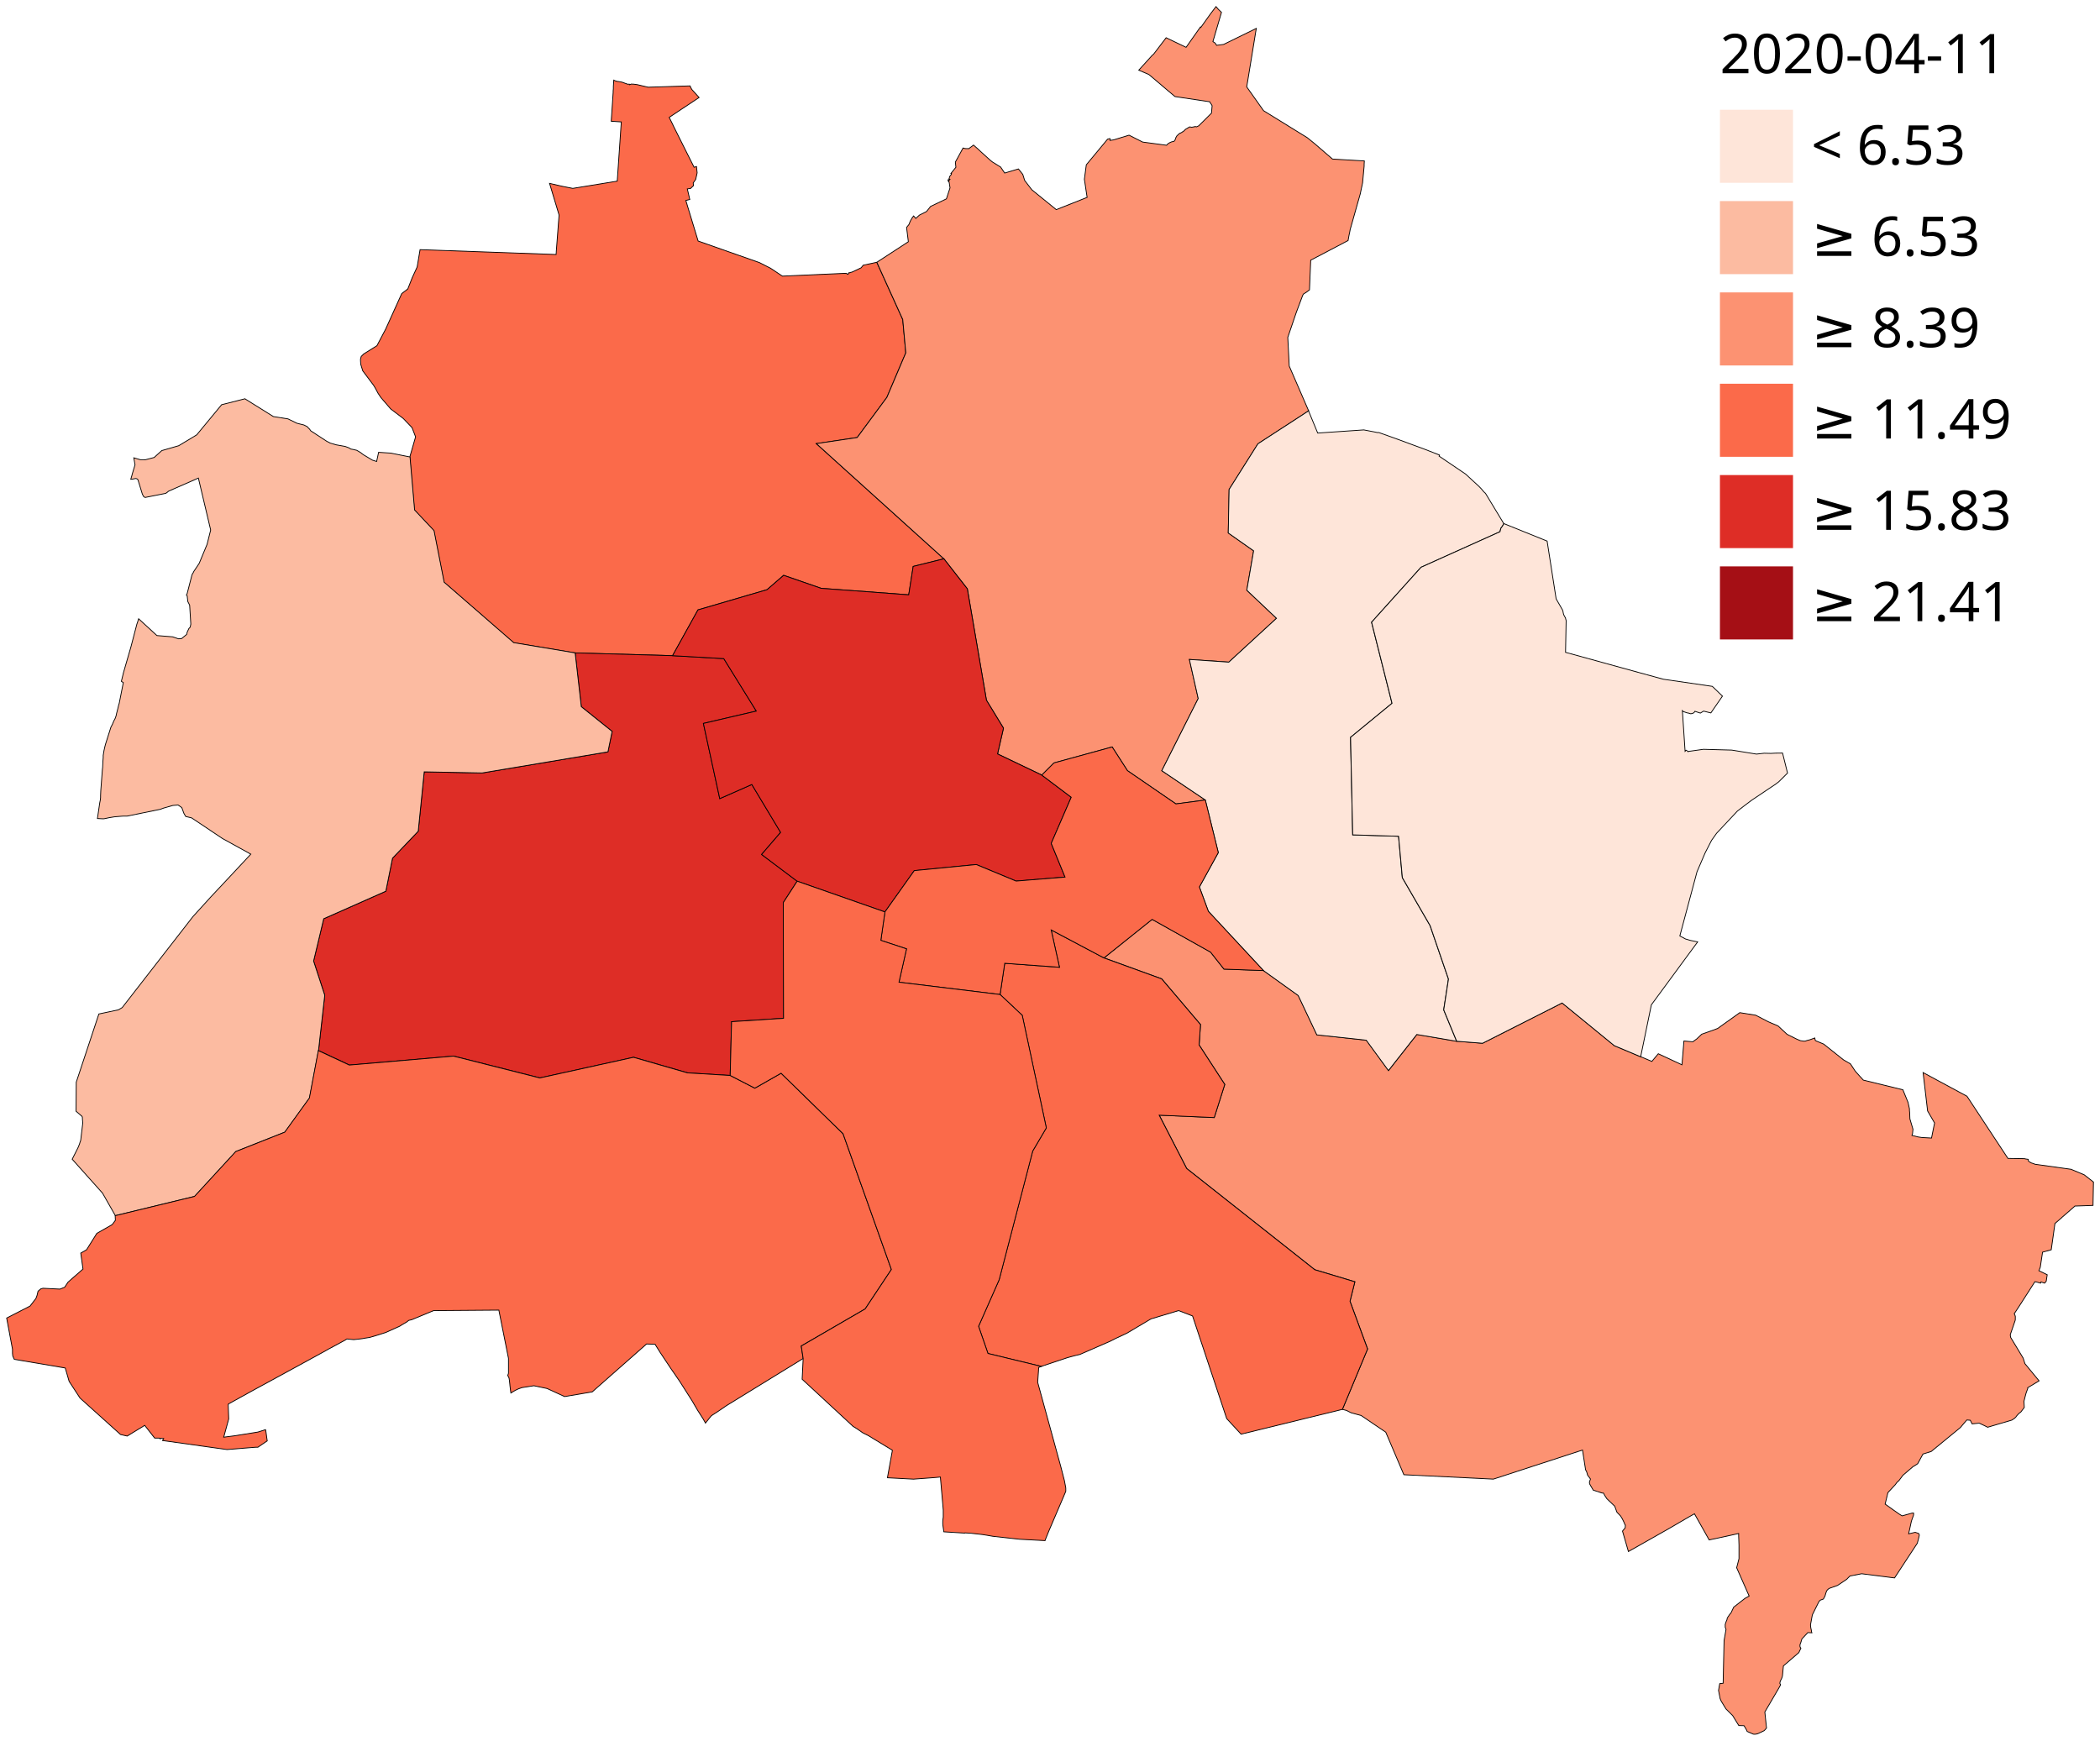
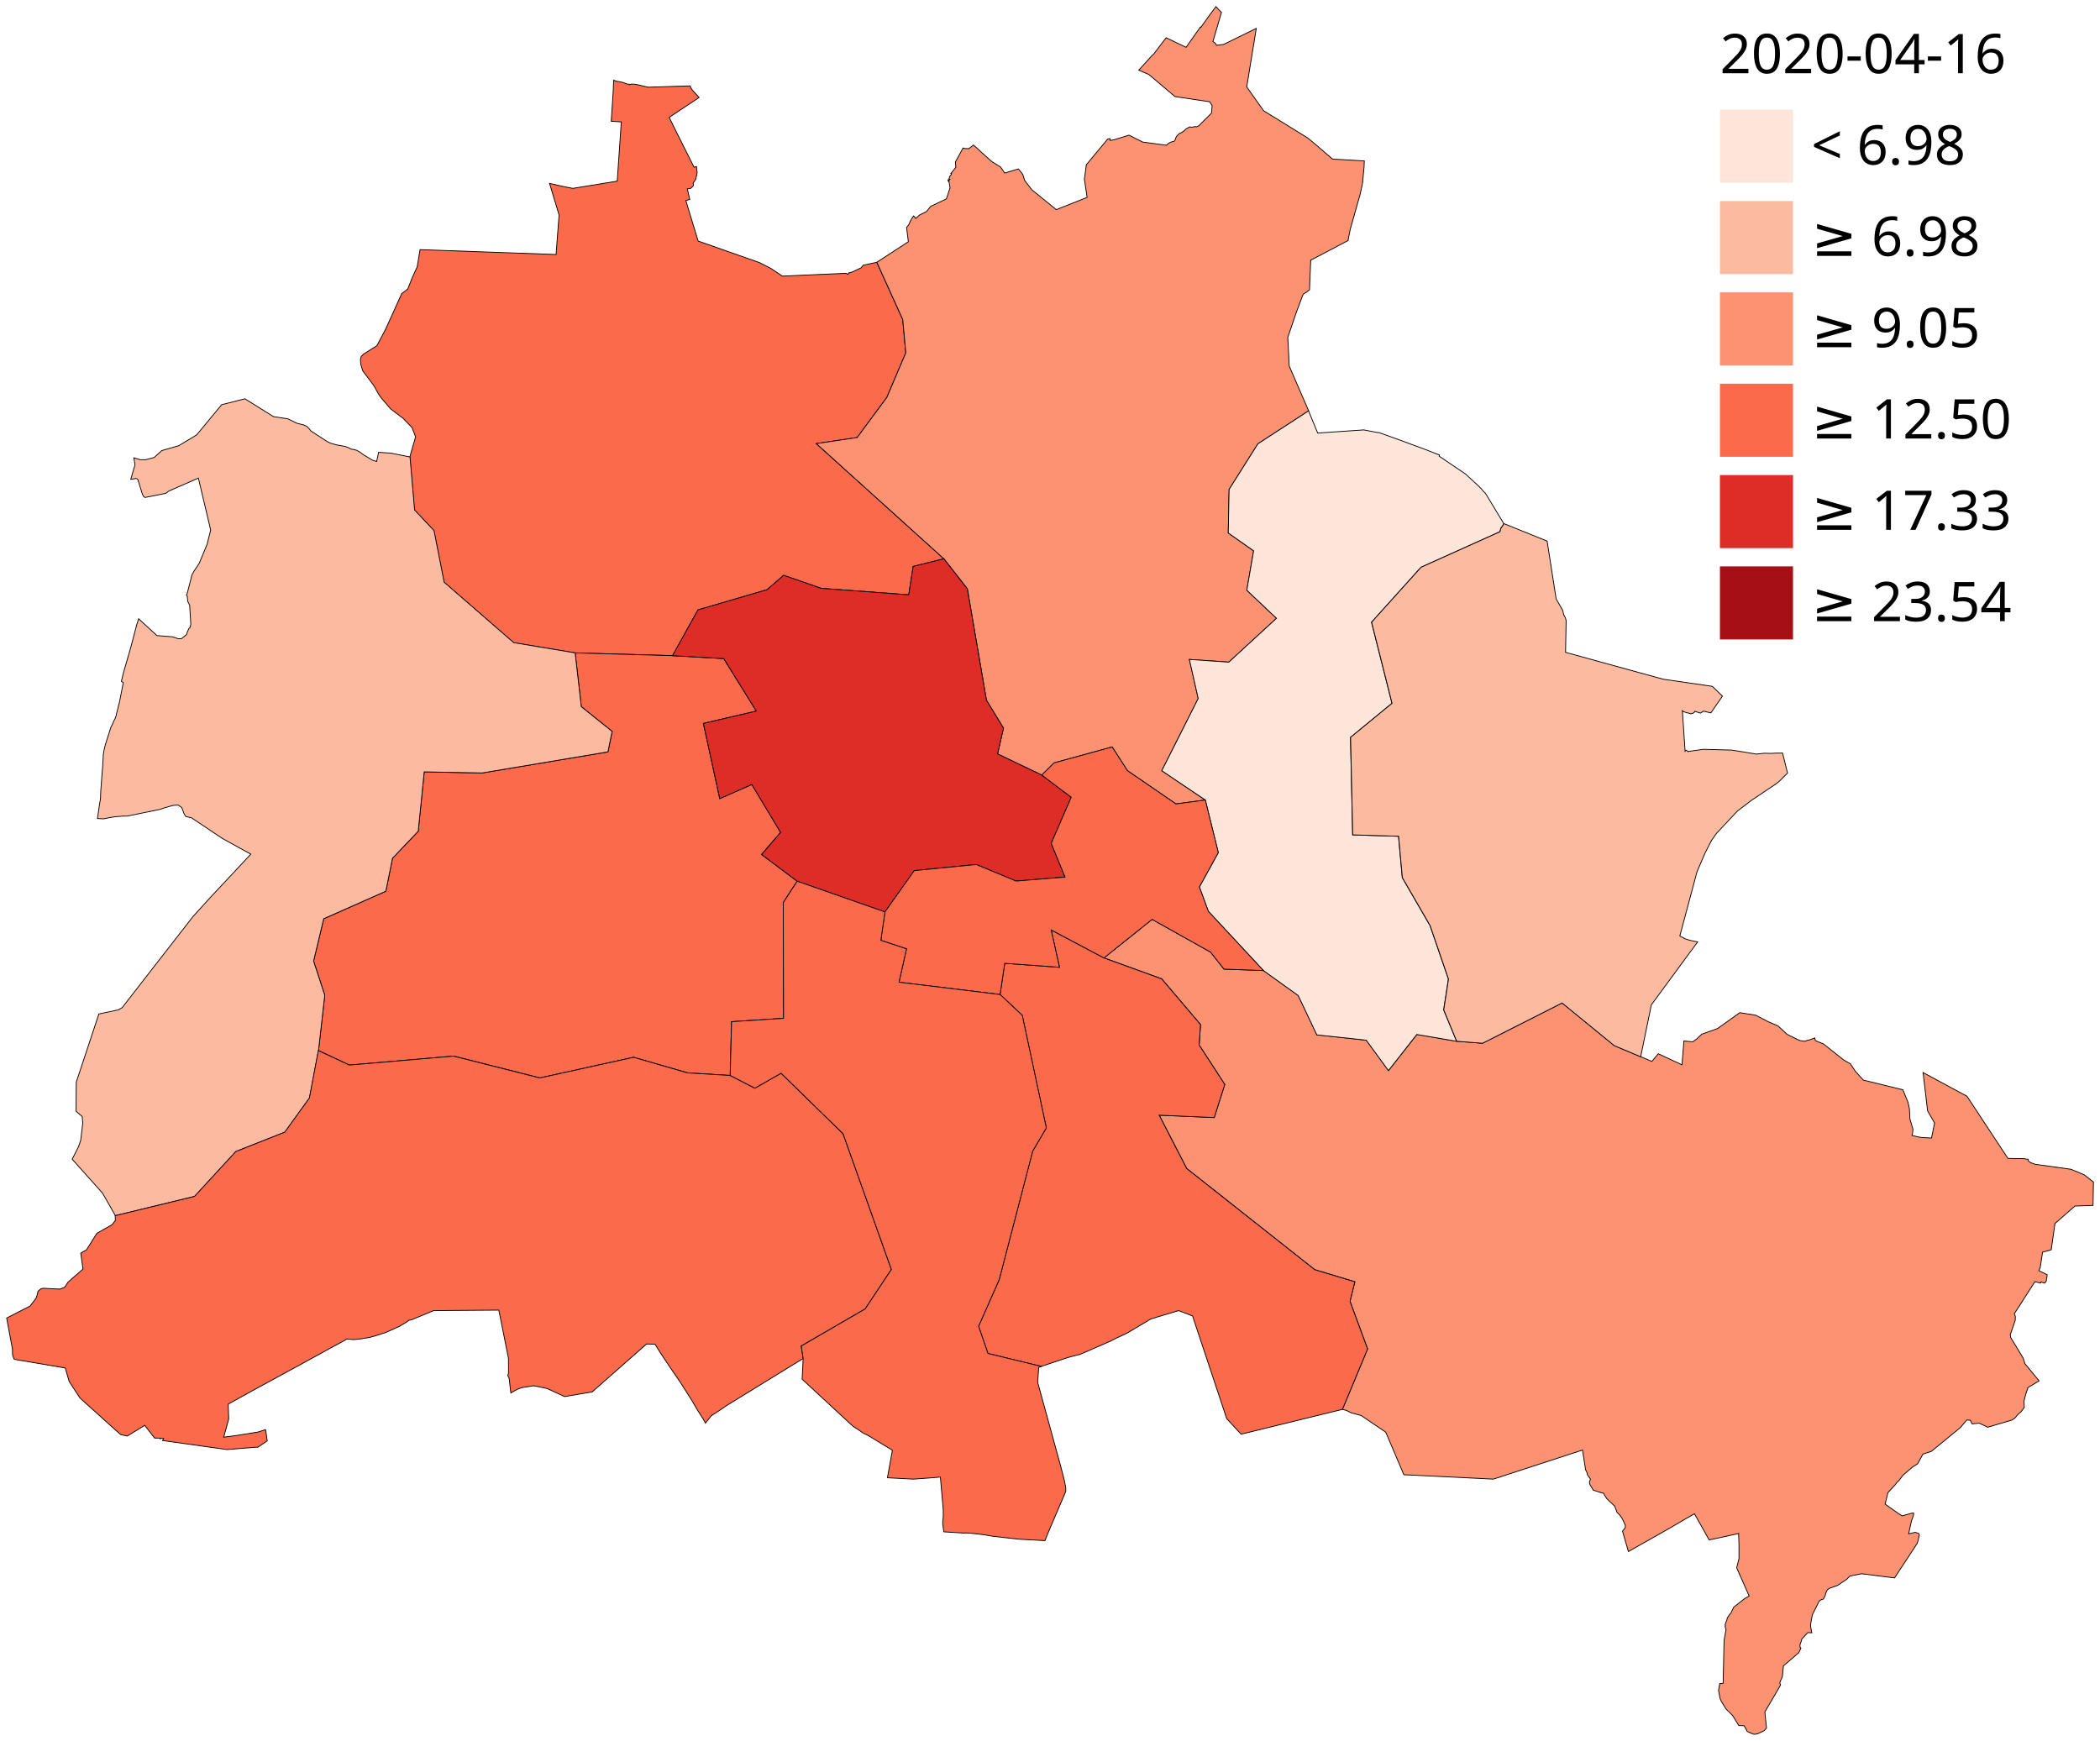
<svg xmlns="http://www.w3.org/2000/svg" id="svg444" height="1081" width="1303.757" version="1.1">
  <g transform="matrix(1.13416 0 0 1.13416 1045.116 -805.149)" id="g1003">
    <g id="g979">
      <path id="path2" d="m 20,820 h 40 v 40 H 20 Z" fill="#fcbba1" />
      <path id="path4" d="m 20,870 h 40 v 40 H 20 Z" fill="#fc9272" />
      <path id="path6" d="m 20,920 h 40 v 40 H 20 Z" fill="#fb6a4a" />
      <path id="path8" d="m 20,970 h 40 v 40 H 20 Z" fill="#de2d26" />
      <path id="path10" d="m 20,770 h 40 v 40 H 20 Z" fill="#fee5d9" />
      <path id="path12" d="m 20,1020 h 40 v 40 H 20 Z" fill="#a50f15" />
    </g>
    <g font-size="30" id="g971" font-family="Verdana" fill="#000">
      <text xml:space="preserve" x="70" y="1050" id="text907">
-         <tspan id="tspan905" x="70" y="1050">≥ 21.41</tspan>
+         <tspan id="tspan905" x="70" y="1050">≥ 23.54</tspan>
      </text>
      <text id="text921" y="1000" x="70" xml:space="preserve">
-         <tspan y="1000" x="70" id="tspan919">≥ 15.83</tspan>
+         <tspan y="1000" x="70" id="tspan919">≥ 17.33</tspan>
      </text>
      <text xml:space="preserve" x="70" y="950" id="text925">
-         <tspan id="tspan923" x="70" y="950">≥ 11.49</tspan>
+         <tspan id="tspan923" x="70" y="950">≥ 12.50</tspan>
      </text>
      <text id="text929" y="900" x="70" xml:space="preserve">
-         <tspan y="900" x="70" id="tspan927">≥ 8.39</tspan>
+         <tspan y="900" x="70" id="tspan927">≥ 9.05</tspan>
      </text>
      <text xml:space="preserve" x="70" y="850" id="text933">
-         <tspan id="tspan931" x="70" y="850">≥ 6.53</tspan>
+         <tspan id="tspan931" x="70" y="850">≥ 6.98</tspan>
      </text>
      <text id="text937" y="800" x="70" xml:space="preserve">
-         <tspan y="800" x="70" id="tspan935">&lt; 6.53</tspan>
+         <tspan y="800" x="70" id="tspan935">&lt; 6.98</tspan>
      </text>
      <text xml:space="preserve" x="20" y="750" id="text941">
-         <tspan id="tspan939" x="20" y="750">2020-04-11</tspan>
+         <tspan id="tspan939" x="20" y="750">2020-04-16</tspan>
      </text>
    </g>
  </g>
  <g transform="translate(-14011.847 -7848.19) scale(12.36753)" id="g1269" stroke="#000" stroke-width=".04">
    <path style="fill:#fb6a4a" d="m 1176.969,647.749 1.301,2.872 0.154,1.675 -0.95,2.236 -1.49,2.016 -2.052,0.306 6.404,5.783 -1.539,0.381 -0.225,1.427 -4.399,-0.327 -1.879,-0.652 -0.833,0.721 -3.468,1.015 -1.276,2.299 -4.891,-0.139 -3.096,-0.513 -3.491,-3.034 -0.509,-2.591 -0.975,-1.035 -0.23,-2.663 0.291,-1.012 -0.178,-0.463 -0.438,-0.457 -0.603,-0.458 -0.029,-0.022 -0.487,-0.565 -0.144,-0.214 -0.145,-0.27 -0.083,-0.138 -0.546,-0.73 -0.098,-0.321 -0.013,-0.172 v -0.101 l 0.036,-0.128 0.124,-0.123 0.664,-0.416 0.203,-0.386 0.228,-0.432 0.029,-0.063 0.785,-1.735 0.304,-0.232 0.222,-0.564 0.248,-0.54 0.146,-0.87 6.827,0.244 0.01,-0.116 v -0.03 l 0.029,-0.376 0.049,-0.634 0.063,-0.826 -0.478,-1.589 0.641,0.147 0.045,0.009 0.48,0.095 2.232,-0.363 0.204,-2.974 -0.505,-0.033 0.037,-0.571 0.01,-0.133 0.039,-0.6 0.01,-0.143 v -0.017 -0.056 l 0.01,-0.114 v -0.037 -0.075 l 0.021,-0.32 0.085,0.04 0.089,0.025 0.069,0.006 0.04,0.007 0.01,0.002 0.127,0.025 0.09,0.033 0.011,0.004 0.075,0.028 0.01,0.002 0.091,0.034 0.033,-0.001 0.01,-3e-4 0.039,-0.002 0.013,0.03 0.01,-0.003 0.073,-0.031 0.12,0.005 0.182,0.024 0.549,0.129 2.105,-0.066 0.038,0.089 0.049,0.09 0.365,0.404 -1.501,0.998 0.134,0.268 0.055,0.11 v 0.008 l 0.525,1.051 0.33,0.656 0.013,0.027 0.031,0.06 0.127,0.253 0.036,0.071 0.032,-0.009 0.055,-0.015 0.033,-0.011 0.033,0.316 -0.073,0.328 -0.124,0.177 0.012,0.138 -0.146,0.141 -0.042,0.005 -0.023,0.003 -0.098,0.013 0.124,0.532 -0.2,0.05 0.01,0.026 0.03,0.102 0.01,0.025 0.019,0.073 0.55,1.81 3.076,1.082 0.556,0.282 0.271,0.18 0.315,0.21 0.013,0.008 3.204,-0.142 0.069,0.052 0.029,-0.009 0.01,-0.042 0.031,-0.028 v -0.003 l 0.014,-0.003 0.01,0.004 0.01,0.007 0.047,-0.025 0.06,-0.01 0.467,-0.219 0.106,-0.131 z" />
-     <path style="fill:#de2d26" d="m 1172.97,678.823 -0.697,1.076 0.014,5.808 -2.609,0.17 -0.07,2.7 -2.135,-0.131 -2.71,-0.782 -4.702,1.037 -4.331,-1.096 -5.233,0.449 -1.555,-0.727 0.313,-2.776 -0.56,-1.718 0.509,-2.125 3.118,-1.382 0.335,-1.658 1.291,-1.353 0.301,-2.982 2.906,0.056 6.316,-1.059 0.211,-1.027 -1.548,-1.241 -0.309,-2.701 4.891,0.139 2.572,0.147 1.633,2.634 -2.656,0.62 0.821,3.776 1.61,-0.71 1.445,2.406 -0.955,1.108 z" />
+     <path style="fill:#fb6a4a" d="m 1172.97,678.823 -0.697,1.076 0.014,5.808 -2.609,0.17 -0.07,2.7 -2.135,-0.131 -2.71,-0.782 -4.702,1.037 -4.331,-1.096 -5.233,0.449 -1.555,-0.727 0.313,-2.776 -0.56,-1.718 0.509,-2.125 3.118,-1.382 0.335,-1.658 1.291,-1.353 0.301,-2.982 2.906,0.056 6.316,-1.059 0.211,-1.027 -1.548,-1.241 -0.309,-2.701 4.891,0.139 2.572,0.147 1.633,2.634 -2.656,0.62 0.821,3.776 1.61,-0.71 1.445,2.406 -0.955,1.108 z" />
    <path style="fill:#fc9272" d="m 1200.342,705.342 1.264,-3.034 -0.882,-2.395 0.244,-0.979 -2.014,-0.606 -6.429,-5.081 -1.38,-2.678 2.764,0.121 0.528,-1.664 -1.287,-1.981 0.07,-1.024 -1.95,-2.295 -2.897,-1.053 2.417,-1.935 2.934,1.645 0.672,0.852 1.981,0.072 1.753,1.253 0.934,1.975 2.481,0.268 1.114,1.525 1.423,-1.812 1.999,0.341 1.297,0.101 3.994,-2.023 2.622,2.144 1.322,0.557 0.56,0.235 0.322,-0.384 1.189,0.554 0.099,-1.195 0.119,0.011 0.112,0.011 0.214,0.018 0.037,-0.027 0.161,-0.117 0.251,-0.238 0.574,-0.202 0.227,-0.086 1.108,-0.792 0.798,0.127 0.63,0.327 0.17,0.074 0.19,0.079 0.132,0.057 0.455,0.423 0.492,0.245 0.18,0.075 0.182,0.025 0.082,-0.009 0.046,-0.021 0.172,-0.045 0.144,-0.052 0.059,-0.021 0.035,-0.013 0.019,0.111 0.032,0.03 0.396,0.166 0.992,0.79 0.35,0.203 0.238,0.362 0.233,0.261 0.176,0.192 1.985,0.485 0.258,0.631 0.071,0.322 v 0.041 l 7e-4,0.009 9e-4,0.013 v 0.037 l 0.01,0.087 0.012,0.324 0.154,0.519 -0.022,0.222 -9e-4,0.002 -0.019,0.06 -0.01,0.021 v 0.008 l 0.107,0.02 0.189,0.05 0.198,0.031 0.489,0.027 0.153,-0.756 -0.35,-0.604 -0.226,-1.927 2.203,1.188 2.056,3.122 0.826,0.012 0.072,0.017 0.01,0.002 0.087,0.011 0.022,0.003 0.01,0.091 0.136,0.088 0.017,0.005 0.056,0.017 0.034,0.01 0.094,0.038 1.801,0.251 0.664,0.278 0.464,0.363 -0.022,1.174 -0.025,-10e-5 -0.089,0.004 -0.334,0.012 -0.01,8e-4 -0.049,10e-4 -0.203,0.007 -0.057,0.002 -0.103,0.004 -0.037,10e-4 v 3e-4 l -0.507,0.443 -0.14,0.119 -0.01,0.009 v 0.005 l -0.017,0.016 -3e-4,3e-4 -0.33,0.284 -0.186,1.32 -0.436,0.119 -0.029,0.191 -0.02,0.133 -0.065,0.434 -0.068,0.172 0.416,0.204 -0.043,0.282 -0.01,0.051 -0.08,0.089 -0.034,-0.012 -0.085,-0.03 -0.061,-0.021 -0.02,0.062 -0.222,-0.062 -0.034,-0.002 -0.031,-0.006 -0.05,0.078 -0.544,0.85 -0.08,0.125 -0.29,0.445 -0.04,0.061 -0.017,0.026 -0.013,0.015 0.042,0.099 0.011,0.045 v 0.023 0.047 l -8e-4,0.023 v 0.023 0.046 l -0.01,0.046 -0.243,0.708 0.017,0.13 0.63,1.042 0.089,0.28 0.711,0.864 -0.576,0.347 0.01,0.032 -0.081,0.216 -0.023,0.081 -0.047,0.18 -0.013,0.052 -0.03,0.117 0.017,0.31 -0.173,0.229 -0.103,0.078 -0.109,0.119 -0.036,0.054 -0.07,0.068 -0.133,0.087 -1.216,0.359 -0.15,-0.077 -0.048,-0.022 -0.077,-0.036 -0.068,-0.032 -0.01,-0.005 -0.019,-0.009 -0.051,-0.024 -0.357,0.037 -0.092,-0.183 -0.174,-0.014 -0.324,0.382 -1.461,1.199 -0.415,0.13 -0.265,0.485 -0.141,0.095 -0.046,0.028 -0.041,0.018 -0.514,0.441 -0.197,0.263 -0.108,0.099 -0.075,0.106 -0.09,0.096 -0.283,0.305 -0.139,0.576 0.426,0.305 0.143,0.099 0.144,0.102 0.14,0.085 0.495,-0.137 0.013,-6e-4 0.047,-0.002 0.02,-0.001 v 0.097 l -0.11,0.311 -0.099,0.455 -0.014,0.056 -0.013,0.057 v 0.021 0.015 l -0.01,0.032 0.327,-0.077 0.174,0.059 0.034,0.081 -0.05,0.216 -0.054,0.196 -1.141,1.738 -1.651,-0.21 -0.587,0.115 -0.088,0.086 -0.041,0.042 -0.027,0.031 -0.47,0.315 -0.407,0.144 -0.049,0.033 -0.051,0.045 -0.041,0.061 -0.037,0.103 -0.041,0.142 -0.081,0.152 -0.059,0.023 -0.01,-9e-4 -0.017,0.01 -0.027,0.01 -0.042,0.014 -0.067,0.068 -0.334,0.672 -0.093,0.505 0.015,0.14 0.027,0.121 0.01,0.079 0.019,0.055 -0.203,-0.01 -0.298,0.316 -0.047,0.157 -0.015,0.043 -0.026,0.066 -0.01,0.041 v 0.068 l 0.01,0.042 0.037,0.05 -0.104,0.223 -0.774,0.667 -0.049,0.513 -0.034,0.103 -0.059,0.121 -0.027,0.068 -0.01,0.078 0.035,0.049 -0.01,0.043 -0.084,0.153 -0.693,1.184 v 0.012 l 0.021,0.204 0.062,0.589 -0.046,0.057 -0.071,0.077 -0.329,0.156 -0.022,-0.003 -0.045,0.02 -0.107,0.007 -0.047,-0.007 -0.303,-0.132 -0.025,-0.055 -0.018,-0.039 -0.115,-0.196 -0.263,-0.007 -0.05,-0.081 -0.168,-0.272 -0.071,-0.116 -0.018,-0.03 -0.338,-0.336 -0.059,-0.097 -0.181,-0.297 -0.054,-0.128 -0.079,-0.408 0.06,-0.341 0.171,-0.018 0.047,-2.145 0.098,-0.56 -0.04,-0.105 v -0.147 l 0.043,-0.131 0.044,-0.102 0.016,-0.087 0.122,-0.183 0.059,-0.062 0.14,-0.294 v -0.004 l 0.563,-0.439 0.214,-0.12 -0.627,-1.421 0.117,-0.455 v -0.643 -0.039 l -0.016,-0.455 v -0.054 -0.032 l 2e-4,-0.012 v -0.03 l -0.298,0.067 -0.764,0.167 -0.113,0.026 -0.025,0.003 -0.066,0.014 -0.045,0.01 -0.011,0.002 -0.033,0.007 -0.127,0.028 -0.219,-0.393 -0.158,-0.28 -0.152,-0.269 -0.036,-0.064 -0.173,-0.307 -0.07,0.04 -0.12,0.068 -0.104,0.059 -0.978,0.571 -2.043,1.157 -0.297,-1.026 0.035,-0.043 0.099,-0.12 0.011,-0.131 -0.01,-0.006 -0.064,-0.15 -0.081,-0.167 -0.09,-0.146 -0.179,-0.185 -0.112,-0.302 -0.397,-0.379 -0.116,-0.179 -0.032,-0.069 -0.023,-0.032 -0.019,-0.005 -0.044,0.005 -0.448,-0.149 -0.037,-0.065 -0.031,-0.052 -0.054,-0.089 -0.059,-0.108 -0.01,-0.089 0.054,-0.155 -0.146,-0.195 -0.01,-0.037 -0.032,-0.12 -0.058,-0.111 -0.154,-0.99 -4.474,1.459 -4.494,-0.22 -0.909,-2.135 -1.238,-0.84 -0.497,-0.134 -0.119,-0.059 -0.037,-0.019 -0.037,-0.019 -0.04,-0.021 z" />
    <path style="fill:#fc9272" d="m 1185.252,673.496 -2.221,-1.062 0.298,-1.295 -0.855,-1.401 -0.96,-5.594 -1.177,-1.508 -6.404,-5.783 2.052,-0.306 1.49,-2.016 0.95,-2.236 -0.154,-1.675 -1.301,-2.872 1.583,-1.031 -0.09,-0.718 0.116,-0.143 0.077,-0.185 0.056,-0.098 0.033,-0.057 0.072,-0.094 0.078,0.089 0.03,0.035 0.184,-0.166 0.358,-0.181 0.201,-0.254 0.795,-0.381 0.181,-0.552 -0.04,-0.265 -0.01,-0.033 -0.013,-0.004 -0.011,-0.003 v -0.005 l 0.014,-0.02 0.01,-0.024 -0.011,-0.003 -0.046,-0.007 0.02,-0.051 0.045,0.015 0.012,0.004 0.031,-0.031 -0.053,-0.027 0.019,-0.046 0.011,-0.065 0.084,-0.104 0.013,-0.051 -0.01,-0.002 -0.019,-0.003 0.249,-0.308 -0.026,-0.262 0.386,-0.707 0.058,0.016 0.043,0.013 0.186,0.004 0.238,-0.178 0.22,0.193 0.164,0.154 0.111,0.101 0.341,0.308 0.102,0.084 0.423,0.263 0.203,0.3 0.691,-0.206 0.02,0.025 0.01,0.013 0.031,0.039 0.143,0.18 0.01,0.005 0.099,0.317 0.359,0.467 1.227,0.997 1.549,-0.615 -0.056,-0.365 -0.056,-0.377 -0.01,-0.058 -0.016,-0.11 0.097,-0.726 1.068,-1.287 0.114,-0.031 0.016,0.014 -0.01,0.079 0.182,-0.026 0.775,-0.236 0.685,0.346 1.199,0.16 0.02,-0.022 0.012,-0.013 0.021,-0.024 0.053,-0.042 0.06,-0.032 0.078,-0.035 0.13,-0.03 0.045,-0.054 0.055,-0.146 0.046,-0.077 0.127,-0.117 0.023,-0.013 0.01,-0.002 0.01,-10e-4 0.01,-6e-4 0.035,-0.027 0.024,-0.003 0.034,-0.034 0.046,-0.013 0.042,-0.046 0.034,-0.031 0.032,-0.035 0.212,-0.125 0.091,0.017 0.055,-0.004 0.048,-0.014 0.028,0.006 0.043,-0.025 0.079,0.018 0.11,-0.051 0.642,-0.638 0.031,-0.367 -0.022,-0.05 -0.07,-0.098 -0.026,-0.054 -0.366,-0.055 -1.045,-0.156 -0.334,-0.05 -0.296,-0.249 -0.094,-0.079 -0.045,-0.038 -0.736,-0.625 -0.152,-0.123 -0.171,-0.073 -0.325,-0.139 0.012,-0.013 0.014,-0.015 0.107,-0.12 0.561,-0.618 0.045,-0.029 0.037,-0.049 0.598,-0.785 0.513,0.247 0.022,0.01 0.133,0.064 0.332,0.159 0.01,-0.01 0.315,-0.448 0.398,-0.565 0.01,0.004 0.017,0.007 v 0.002 l 0.177,-0.249 0.268,-0.377 0.308,-0.408 0.055,0.064 0.064,0.075 0.156,0.152 -0.43,1.468 0.094,0.06 0.027,0.023 0.019,0.034 0.032,0.043 0.011,0.026 0.357,-0.046 1.638,-0.804 -0.178,1.09 -0.168,1.028 -0.062,0.378 -0.033,0.199 -0.024,0.143 -0.016,0.098 0.233,0.33 0.398,0.562 0.216,0.305 2.189,1.352 0.068,0.054 0.099,0.08 0.158,0.128 0.075,0.062 0.871,0.752 1.598,0.094 -0.01,0.167 v 0.03 0.061 l -0.079,0.847 -0.022,0.105 -0.01,0.045 -0.01,0.045 -0.072,0.347 -0.514,1.819 v 0.014 l -0.025,0.134 -0.01,0.042 -0.01,0.042 -0.055,0.3 -1.875,0.985 -0.062,1.492 -0.033,0.024 -0.082,0.062 -0.017,0.014 -0.172,0.11 -0.039,0.069 -0.323,0.864 -0.423,1.242 0.073,1.441 0.211,0.486 0.298,0.688 0.011,0.026 0.435,1.002 0.017,0.044 -0.014,0.009 -0.014,0.01 -0.498,0.327 -2.016,1.309 -1.447,2.292 -0.043,2.186 1.274,0.896 -0.343,1.978 1.491,1.41 -2.393,2.201 -1.98,-0.135 0.443,1.962 -1.828,3.624 2.184,1.47 -1.476,0.198 -2.434,-1.67 -0.767,-1.19 -2.922,0.802 z" />
    <path style="fill:#fb6a4a" d="m 1200.342,705.342 -5.088,1.246 -0.721,-0.782 -1.714,-5.154 -0.701,-0.269 -1.389,0.418 -1.196,0.712 -0.165,0.078 -0.434,0.203 -0.025,0.015 -0.237,0.119 -0.15,0.065 -1.361,0.593 -0.251,0.059 -0.178,0.048 -0.195,0.053 -1.312,0.439 -2.678,-0.649 -0.472,-1.365 1.034,-2.338 1.684,-6.462 0.683,-1.161 -1.208,-5.651 -1.112,-1.046 0.234,-1.568 2.748,0.2 -0.417,-1.875 2.651,1.406 2.897,1.053 1.95,2.295 -0.07,1.024 1.287,1.981 -0.528,1.664 -2.764,-0.121 1.38,2.678 6.429,5.081 2.014,0.606 -0.244,0.979 0.882,2.395 z" />
    <path style="fill:#fee5d9" d="m 1196.376,683.31 -2.764,-2.973 -0.451,-1.224 0.95,-1.725 -0.652,-2.642 -2.184,-1.47 1.828,-3.624 -0.443,-1.962 1.98,0.135 2.393,-2.201 -1.491,-1.41 0.343,-1.978 -1.274,-0.896 0.043,-2.186 1.447,-2.292 2.016,-1.309 0.498,-0.327 0.014,-0.01 0.014,-0.009 v 0.005 l 0.154,0.373 0.028,0.069 0.277,0.669 2.314,-0.158 0.359,0.069 0.16,0.03 0.156,0.034 0.08,-9e-4 0.993,0.356 0.701,0.259 0.16,0.059 0.039,0.014 0.156,0.057 0.039,0.014 0.039,0.014 0.063,0.023 0.856,0.334 -0.022,0.054 1.33,0.901 0.675,0.622 0.031,0.032 0.062,0.065 0.029,0.03 0.116,0.14 0.088,0.082 0.917,1.517 -0.038,0.068 -0.03,0.054 -0.082,0.11 -0.045,0.176 -3.962,1.784 -2.483,2.759 1.026,4.071 -2.082,1.71 0.108,4.896 2.302,0.07 0.19,2.079 1.393,2.406 0.922,2.685 -0.238,1.546 0.65,1.577 -1.999,-0.341 -1.423,1.812 -1.114,-1.525 -2.481,-0.268 -0.934,-1.975 z" />
-     <path style="fill:#fee5d9" d="m 1215.314,687.639 -1.322,-0.557 -2.622,-2.144 -3.994,2.023 -1.297,-0.101 -0.65,-1.577 0.238,-1.546 -0.922,-2.685 -1.393,-2.406 -0.19,-2.079 -2.302,-0.07 -0.108,-4.896 2.082,-1.71 -1.026,-4.071 2.483,-2.759 3.962,-1.784 0.045,-0.176 0.082,-0.11 0.03,-0.054 0.038,-0.068 2.17,0.878 0.453,2.901 0.321,0.559 0.023,0.072 0.01,0.062 0.014,0.059 0.019,0.06 3e-4,5e-4 0.066,0.12 0.01,0.01 0.039,0.151 -0.03,1.591 3.635,1.002 1.273,0.348 2.459,0.358 0.509,0.491 -0.581,0.843 -0.366,-0.09 -0.161,0.098 -0.16,-0.051 -0.089,-0.028 -0.022,-0.012 -0.041,0.057 -2e-4,2e-4 -0.032,0.031 -0.134,0.039 -0.072,-0.022 -0.023,-0.005 -0.035,-0.012 -0.061,-0.008 -0.186,-0.066 -0.048,-0.046 0.136,2.042 0.02,-0.023 0.019,-0.022 0.01,-0.011 0.063,0.039 0.049,0.03 v 0.002 l 0.01,-0.01 0.75,-0.105 1.422,0.039 1.24,0.201 0.384,-0.043 0.336,0.008 0.238,-0.012 0.053,-4e-4 0.089,-0.001 0.071,-9e-4 0.139,-0.002 v 0 l 0.249,1.003 v 10e-4 l -0.054,0.055 -0.064,0.062 -0.147,0.147 -0.035,0.035 -0.033,0.033 -0.056,0.055 -0.058,0.056 -0.136,0.104 -1.218,0.817 -0.147,0.111 -0.111,0.084 -0.074,0.056 -0.105,0.08 -0.028,0.022 -0.247,0.188 -1.047,1.117 -0.251,0.353 -0.321,0.624 -0.411,0.954 -0.863,3.225 0.288,0.153 0.251,0.073 0.291,0.059 0.011,0.002 0.054,0.011 -0.174,0.237 -0.243,0.33 -0.018,0.024 -0.01,0.013 -0.014,0.019 -0.013,0.018 -0.164,0.223 -1.688,2.296 z" />
+     <path style="fill:#fcbba1" d="m 1215.314,687.639 -1.322,-0.557 -2.622,-2.144 -3.994,2.023 -1.297,-0.101 -0.65,-1.577 0.238,-1.546 -0.922,-2.685 -1.393,-2.406 -0.19,-2.079 -2.302,-0.07 -0.108,-4.896 2.082,-1.71 -1.026,-4.071 2.483,-2.759 3.962,-1.784 0.045,-0.176 0.082,-0.11 0.03,-0.054 0.038,-0.068 2.17,0.878 0.453,2.901 0.321,0.559 0.023,0.072 0.01,0.062 0.014,0.059 0.019,0.06 3e-4,5e-4 0.066,0.12 0.01,0.01 0.039,0.151 -0.03,1.591 3.635,1.002 1.273,0.348 2.459,0.358 0.509,0.491 -0.581,0.843 -0.366,-0.09 -0.161,0.098 -0.16,-0.051 -0.089,-0.028 -0.022,-0.012 -0.041,0.057 -2e-4,2e-4 -0.032,0.031 -0.134,0.039 -0.072,-0.022 -0.023,-0.005 -0.035,-0.012 -0.061,-0.008 -0.186,-0.066 -0.048,-0.046 0.136,2.042 0.02,-0.023 0.019,-0.022 0.01,-0.011 0.063,0.039 0.049,0.03 v 0.002 l 0.01,-0.01 0.75,-0.105 1.422,0.039 1.24,0.201 0.384,-0.043 0.336,0.008 0.238,-0.012 0.053,-4e-4 0.089,-0.001 0.071,-9e-4 0.139,-0.002 v 0 l 0.249,1.003 v 10e-4 l -0.054,0.055 -0.064,0.062 -0.147,0.147 -0.035,0.035 -0.033,0.033 -0.056,0.055 -0.058,0.056 -0.136,0.104 -1.218,0.817 -0.147,0.111 -0.111,0.084 -0.074,0.056 -0.105,0.08 -0.028,0.022 -0.247,0.188 -1.047,1.117 -0.251,0.353 -0.321,0.624 -0.411,0.954 -0.863,3.225 0.288,0.153 0.251,0.073 0.291,0.059 0.011,0.002 0.054,0.011 -0.174,0.237 -0.243,0.33 -0.018,0.024 -0.01,0.013 -0.014,0.019 -0.013,0.018 -0.164,0.223 -1.688,2.296 z" />
    <path style="fill:#fcbba1" d="m 1161.826,667.361 0.309,2.701 1.548,1.241 -0.211,1.027 -6.316,1.059 -2.906,-0.056 -0.301,2.982 -1.291,1.353 -0.335,1.658 -3.118,1.382 -0.509,2.125 0.56,1.718 -0.313,2.776 -0.449,2.382 -1.237,1.714 -2.459,0.973 -2.071,2.253 -3.982,0.967 -0.644,-1.13 -1.523,-1.704 0.28,-0.554 0.043,-0.097 0.047,-0.122 0.026,-0.089 0.01,-0.02 0.024,-0.081 v -0.009 l 0.101,-0.845 -0.018,-0.212 v -0.038 -0.026 l -0.01,-0.033 -0.01,-0.025 -0.299,-0.258 0.01,-1.457 1.135,-3.426 0.492,-0.104 0.49,-0.104 0.191,-0.114 0.17,-0.219 0.534,-0.688 2.847,-3.662 0.903,-0.994 0.988,-1.054 1.013,-1.085 -1.423,-0.785 -1.549,-1.036 -0.293,-0.07 -0.026,-0.041 -0.066,-0.112 -0.108,-0.293 -0.184,-0.13 -0.269,0.022 -0.46,0.132 -0.158,0.059 -0.01,0.003 -0.01,0.002 -1.636,0.335 -0.027,0.004 h -0.074 l -0.092,-10e-4 -0.096,0.005 -0.372,0.032 -0.258,0.043 -0.074,0.016 -0.02,0.004 -0.136,0.029 -0.062,0.008 -0.09,-0.004 -0.162,-0.008 -0.027,-10e-4 -0.018,-9e-4 0.115,-0.783 0.019,-0.095 0.014,-0.072 0.01,-0.112 v -0.065 -0.023 l 0.01,-0.245 0.075,-0.997 0.01,-0.113 0.01,-0.077 v -0.027 l 0.013,-0.273 0.014,-0.178 v -0.049 -0.033 -0.026 l 7e-4,-0.006 0.041,-0.249 0.029,-0.129 0.016,-0.071 0.01,-0.036 0.018,-0.071 0.273,-0.86 0.071,-0.134 0.078,-0.185 0.031,-0.055 0.04,-0.08 0.03,-0.092 0.01,-0.022 0.022,-0.111 0.01,-0.042 0.01,-0.033 0.029,-0.116 0.023,-0.086 0.027,-0.121 0.037,-0.128 0.203,-1.03 v -0.002 l -0.097,-0.062 0.107,-0.441 0.372,-1.285 0.296,-1.133 0.014,-0.045 0.01,-0.022 0.033,-0.104 0.021,-0.068 0.014,-0.044 0.918,0.843 0.79,0.064 0.289,0.099 0.158,-0.01 0.256,-0.21 0.027,-0.116 0.087,-0.185 0.052,-0.047 0.021,-0.073 0.01,-0.027 v -0.004 -0.008 -0.014 l 10e-4,-0.003 v -0.004 l 0.01,-0.025 v -0.011 l -0.058,-0.95 -0.092,-0.184 -0.028,-0.249 v -0.026 l -0.042,-0.053 0.035,-0.066 0.235,-0.914 0.029,-0.076 v -0.002 l 0.011,-0.018 0.01,-0.01 0.016,-0.027 0.014,-0.024 0.019,-0.045 0.271,-0.406 0.396,-0.954 0.181,-0.721 -0.617,-2.607 -1.188,0.521 -0.311,0.139 -0.066,0.056 -0.074,0.051 -1.027,0.204 -0.021,-0.003 -0.063,-0.044 -0.028,-0.053 -0.034,-0.063 -0.222,-0.726 -0.047,-0.04 -0.011,-0.009 -0.055,-0.012 -0.188,0.036 -0.059,0.002 0.064,-0.213 v -0.013 l 0.149,-0.497 -0.06,-0.354 0.331,0.096 0.249,0.002 0.076,-0.02 0.188,-0.049 0.178,-0.046 0.381,-0.345 0.852,-0.246 0.903,-0.545 1.248,-1.511 v -7e-4 l 0.175,-0.045 0.825,-0.21 0.144,-0.037 0.024,-0.009 1.433,0.895 0.732,0.116 0.452,0.22 0.345,0.086 0.165,0.081 0.05,0.057 0.069,0.068 0.062,0.087 0.82,0.537 0.095,0.041 0.043,0.032 0.317,0.093 0.451,0.081 0.192,0.072 0.098,0.06 0.107,0.019 0.172,0.04 0.013,0.003 0.183,0.107 0.072,0.054 v 0.003 l 0.012,0.009 0.01,0.005 0.015,0.011 0.05,0.038 0.01,0.006 0.438,0.262 0.209,0.066 0.099,-0.459 0.142,0.009 0.136,0.009 0.333,0.021 0.293,0.059 0.113,0.023 0.012,0.002 0.548,0.11 0.23,2.663 0.975,1.035 0.509,2.591 3.491,3.034 z" />
    <path style="fill:#fb6a4a" d="m 1169.609,688.577 1.237,0.638 1.318,-0.75 3.111,3.038 2.426,6.815 -1.316,1.981 -3.208,1.862 0.095,0.628 -3.817,2.346 -0.078,0.05 -0.072,0.052 -0.136,0.092 -0.138,0.094 -0.338,0.22 -0.051,0.043 -0.274,0.346 -0.011,-0.024 -0.078,-0.137 -0.033,-0.058 -0.265,-0.413 -0.296,-0.506 -0.615,-0.964 -0.286,-0.417 -0.039,-0.057 -0.01,-0.012 -0.021,-0.031 -0.031,-0.045 -0.019,-0.028 -0.018,-0.025 -0.555,-0.833 -0.254,-0.408 -0.424,-0.015 -2.729,2.406 -1.388,0.235 -0.878,-0.405 -0.663,-0.139 -0.6,0.094 -0.139,0.049 -0.038,0.014 -0.024,0.01 -0.135,0.066 -0.079,0.046 -0.139,0.086 -0.016,-0.104 -0.036,-0.305 v -0.017 l -0.023,-0.208 -0.019,-0.118 -0.035,-0.071 -0.014,-0.027 -0.015,-0.031 0.036,-0.108 v -0.033 -0.206 -0.154 -0.244 l -4e-4,-0.117 -0.483,-2.419 -3.275,0.025 -1.1,0.456 -0.149,0.035 -0.111,0.087 -0.235,0.137 -0.056,0.036 -0.047,0.03 -0.708,0.319 -0.276,0.087 v 5e-4 l -0.028,0.009 -0.1,0.031 -0.105,0.033 -0.301,0.087 v 4e-4 l -0.157,0.024 -0.117,0.018 -0.069,0.015 -0.175,0.022 -0.276,0.03 -0.176,-0.017 -0.115,-0.011 v 1e-4 l -0.051,-0.005 -0.09,0.057 v 8e-4 l -0.195,0.106 -0.171,0.094 -0.439,0.235 -0.354,0.198 -1.866,1.02 -1.572,0.856 -1.252,0.692 v 0.012 l -0.019,0.01 0.024,0.737 -0.25,0.912 0.398,-0.051 0.144,-0.018 1.175,-0.188 0.38,-0.12 0.016,0.047 v 0.005 0.011 l 0.01,0.059 0.038,0.279 0.024,0.161 -0.469,0.32 -0.127,10e-4 -0.173,0.014 -0.145,0.012 -0.027,0.002 -0.178,0.014 -0.366,0.031 -0.535,0.043 -3.236,-0.453 0.056,-0.102 -0.093,-0.005 -0.031,-0.004 -0.046,0.029 -0.01,-0.033 -0.069,-0.008 -0.202,5e-4 -0.5,-0.639 -0.878,0.537 -0.336,-0.077 -2.032,-1.829 -0.548,-0.84 -0.195,-0.672 -2.558,-0.434 -0.077,-0.168 -0.014,-0.133 v -0.21 l -0.292,-1.563 1.175,-0.602 0.295,-0.384 0.057,-0.156 0.049,-0.209 0.143,-0.117 0.104,-0.027 0.852,0.042 0.236,-0.093 0.173,-0.261 0.747,-0.652 -0.111,-0.801 0.291,-0.169 0.515,-0.822 0.772,-0.441 0.159,-0.214 -0.01,-0.233 3.982,-0.967 2.071,-2.253 2.459,-0.973 1.237,-1.714 0.449,-2.382 1.555,0.727 5.233,-0.449 4.331,1.096 4.702,-1.037 2.71,0.782 z" />
    <path style="fill:#de2d26" d="m 1180.336,662.636 1.177,1.508 0.96,5.594 0.855,1.401 -0.298,1.295 2.221,1.062 1.478,1.113 -1.004,2.316 0.693,1.692 -2.458,0.2 -1.999,-0.83 -3.11,0.305 -1.475,2.076 -4.407,-1.545 -1.784,-1.341 0.955,-1.108 -1.445,-2.406 -1.61,0.71 -0.821,-3.776 2.656,-0.62 -1.633,-2.634 -2.572,-0.147 1.276,-2.299 3.468,-1.015 0.833,-0.721 1.879,0.652 4.399,0.327 0.225,-1.427 z" />
    <path style="fill:#fb6a4a" d="m 1193.46,674.746 0.652,2.642 -0.95,1.725 0.451,1.224 2.764,2.973 -1.981,-0.072 -0.672,-0.852 -2.934,-1.645 -2.417,1.935 -2.651,-1.406 0.417,1.875 -2.748,-0.2 -0.234,1.568 -5.076,-0.618 0.378,-1.675 -1.289,-0.426 0.206,-1.426 1.475,-2.076 3.11,-0.305 1.999,0.83 2.458,-0.2 -0.693,-1.692 1.004,-2.316 -1.478,-1.113 0.61,-0.611 2.922,-0.802 0.767,1.19 2.434,1.67 z" />
    <path style="fill:#fb6a4a" d="m 1173.272,702.789 -0.095,-0.628 3.208,-1.862 1.316,-1.981 -2.426,-6.815 -3.111,-3.038 -1.318,0.75 -1.237,-0.638 0.07,-2.7 2.609,-0.17 -0.014,-5.808 0.697,-1.076 4.407,1.545 -0.206,1.426 1.289,0.426 -0.378,1.675 5.076,0.618 1.112,1.046 1.208,5.651 -0.683,1.161 -1.684,6.462 -1.034,2.338 0.472,1.365 2.678,0.649 -0.131,0.053 -0.052,0.746 1.162,4.238 0.181,0.704 0.068,0.362 v 0.067 0.101 l -0.119,0.282 -0.109,0.256 -0.034,0.08 -0.017,0.039 -0.035,0.082 -0.537,1.255 -0.145,0.358 -0.017,0.045 -0.029,0.079 -1.281,-0.069 -1.242,-0.137 -0.11,-0.014 -0.256,-0.045 -0.261,-0.041 -0.565,-0.064 -0.306,-0.019 -0.01,0.012 -1.05,-0.065 -0.054,-0.385 10e-4,-0.162 0.01,-0.081 0.015,-0.11 v -0.076 -0.283 l -0.145,-1.655 -0.101,0.011 -0.244,0.022 -1.004,0.074 -1.309,-0.069 0.25,-1.38 -0.795,-0.485 -0.189,-0.115 -0.228,-0.139 -0.147,-0.073 -0.133,-0.067 -0.162,-0.114 -0.124,-0.086 -0.196,-0.12 -2.557,-2.368 z" />
  </g>
</svg>
